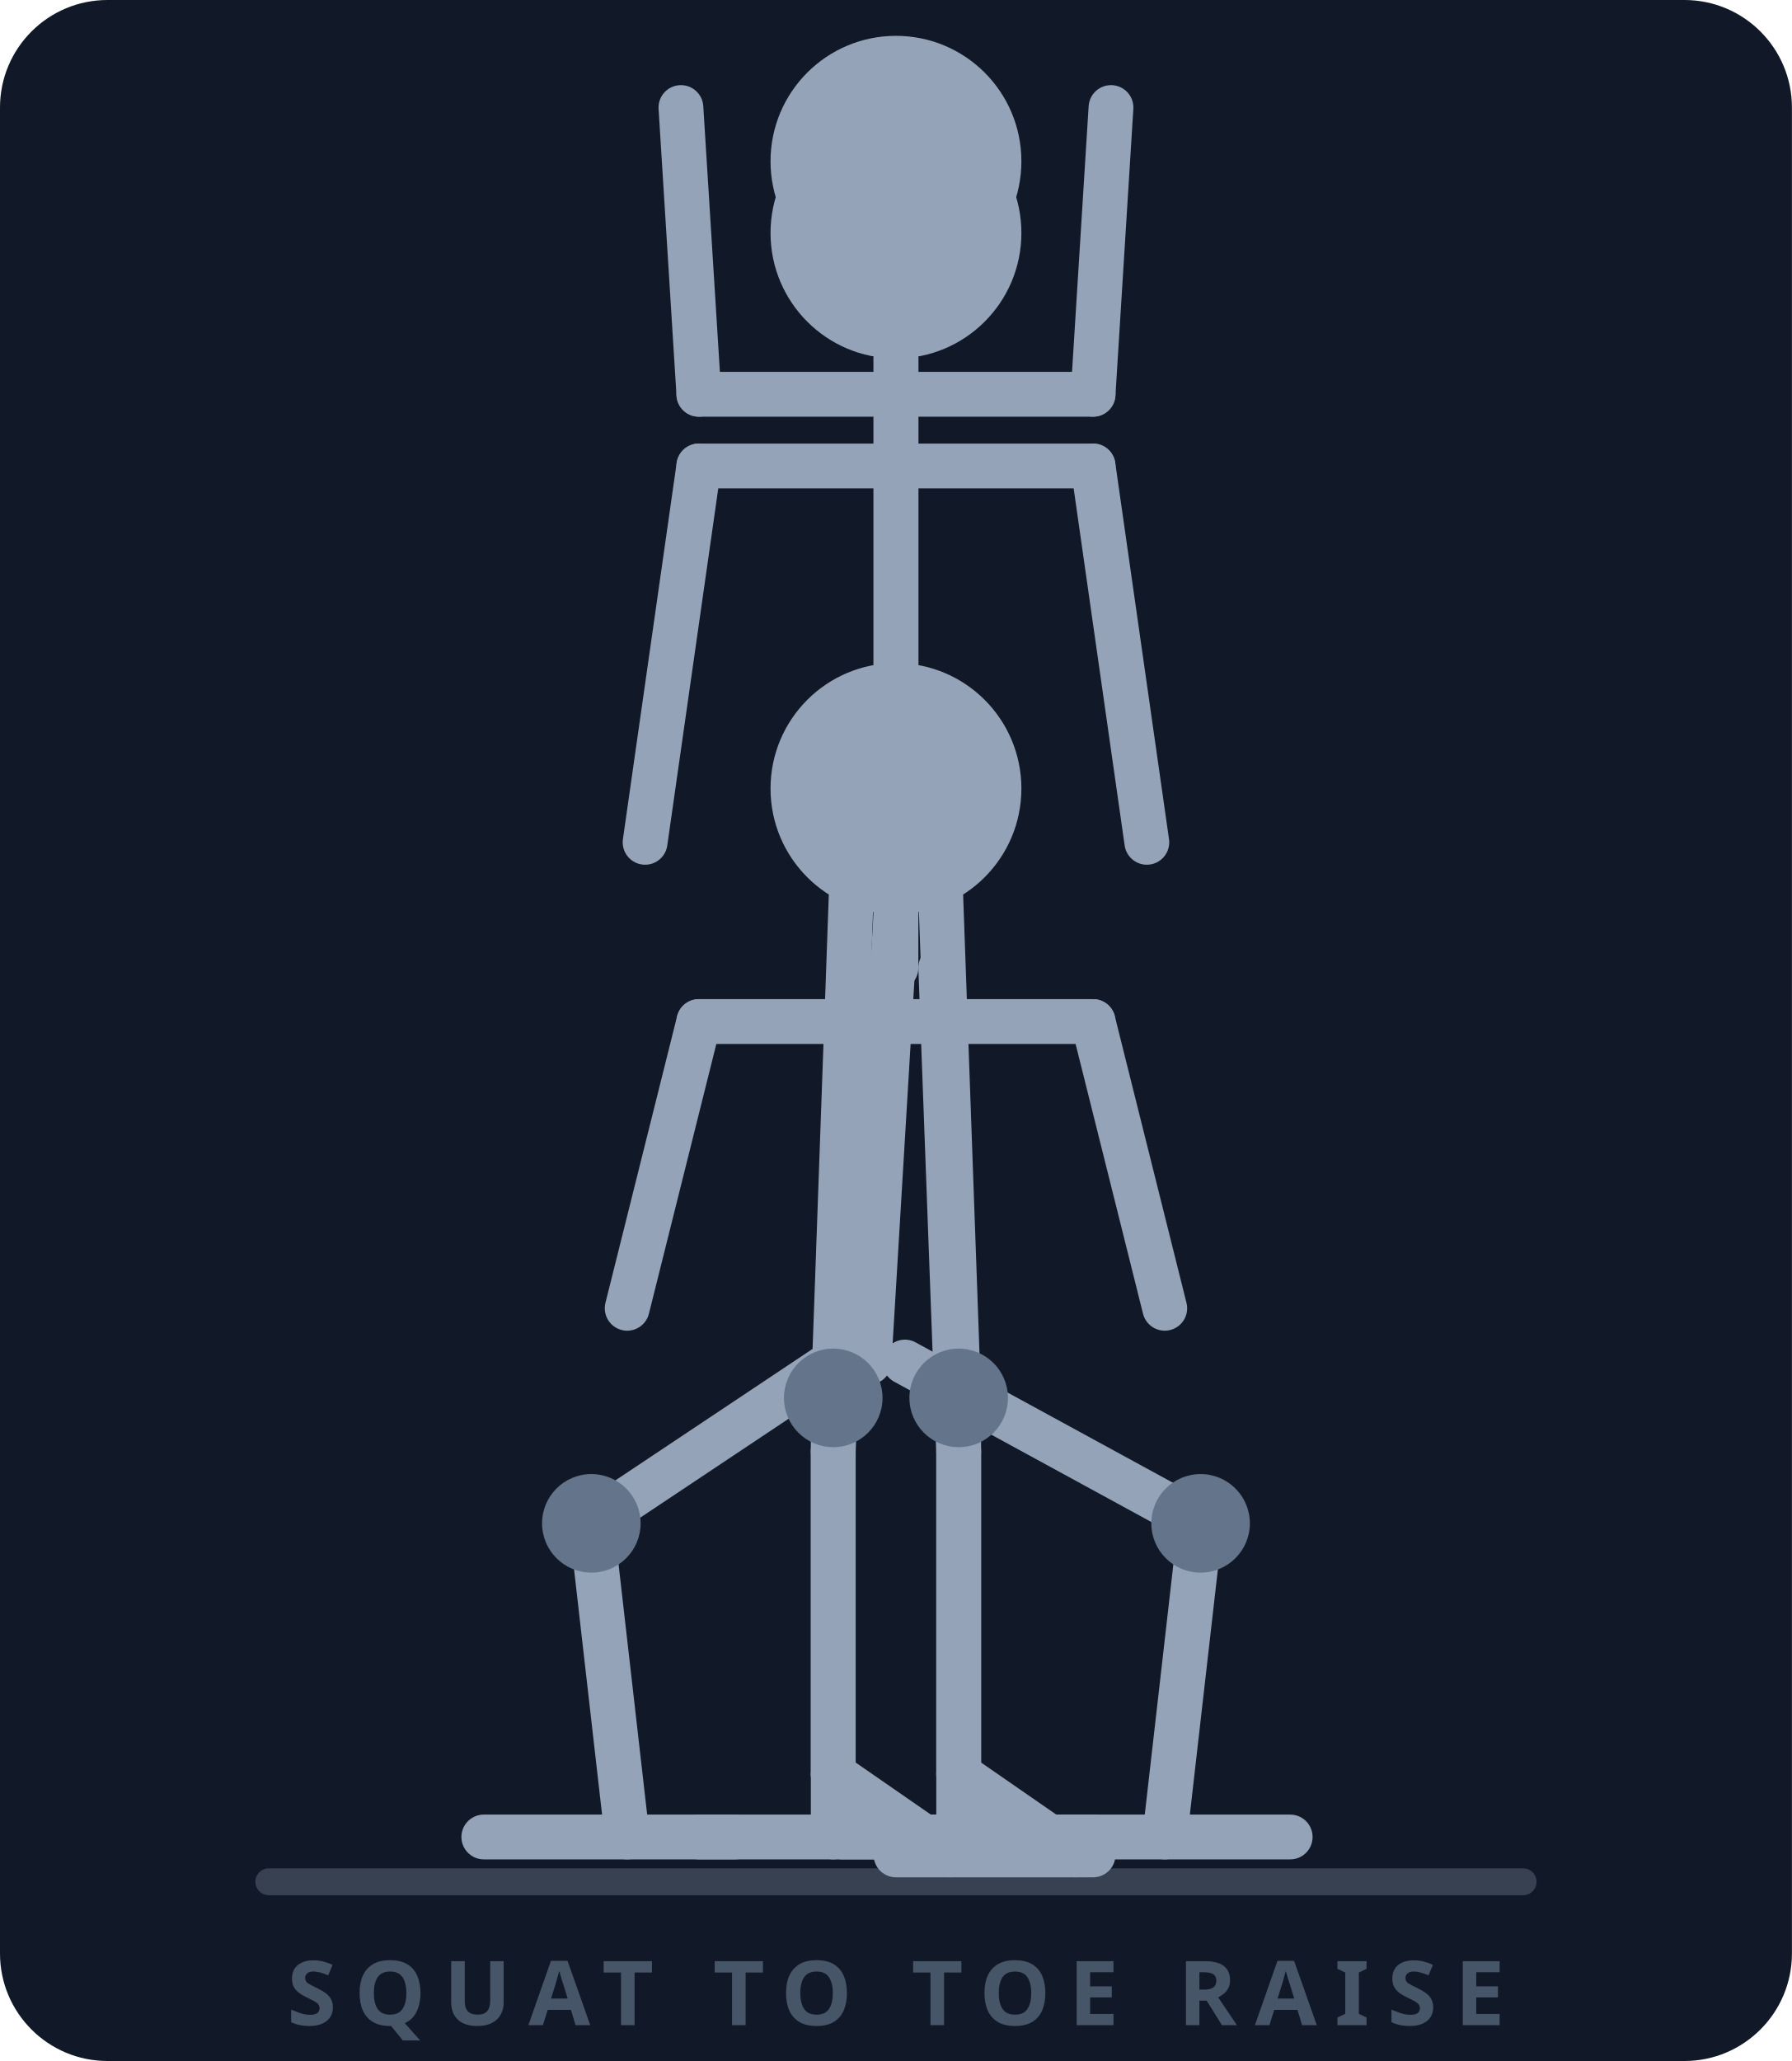
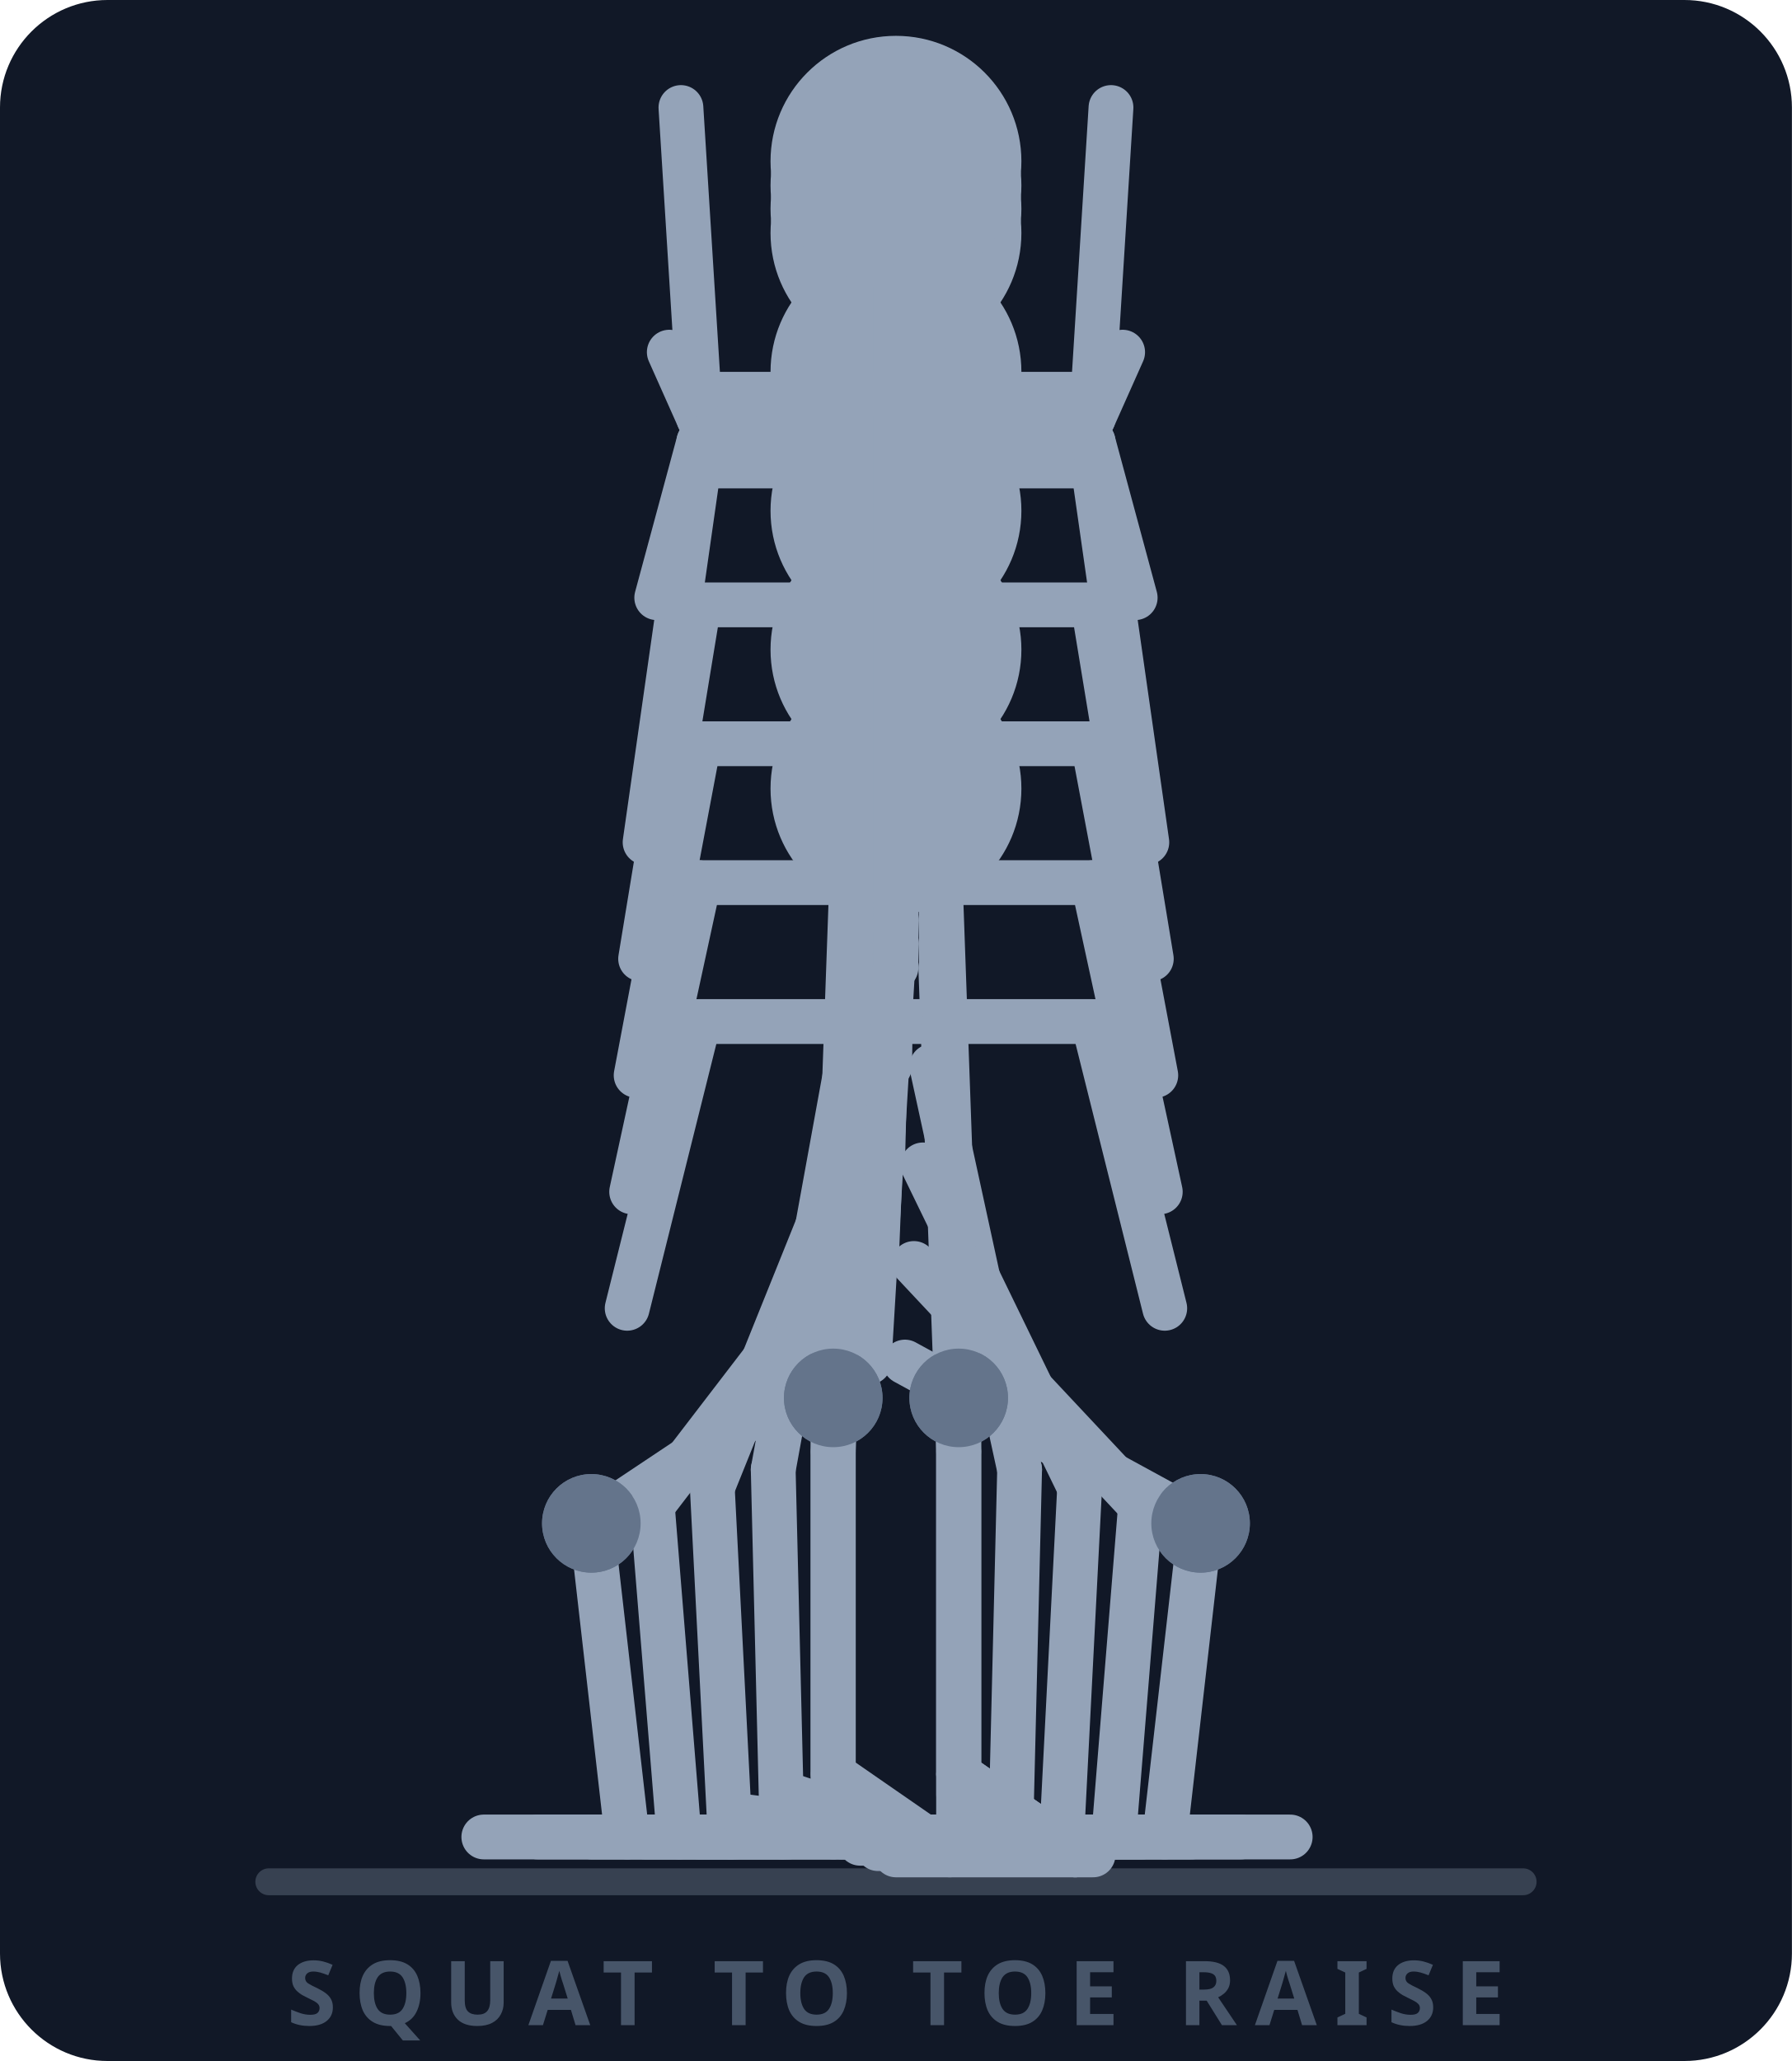
<svg xmlns="http://www.w3.org/2000/svg" viewBox="0 0 200 230">
  <style>
-     .f1{animation:sh1 4s linear infinite}.f2{animation:sh2 4s linear infinite}.f3{animation:sh3 4s linear infinite}
-     @keyframes sh1{0%,27%{opacity:1}33%,90%{opacity:0}100%{opacity:1}}
-     @keyframes sh2{0%,33%{opacity:0}40%,60%{opacity:1}66%,100%{opacity:0}}
-     @keyframes sh3{0%,66%{opacity:0}72%,93%{opacity:1}100%{opacity:0}}
+     .f1{animation:sh1 8s linear infinite}.f2{animation:sh2 8s linear infinite}.f3{animation:sh3 8s linear infinite}.f4{animation:sh4 8s linear infinite}.f5{animation:sh5 8s linear infinite}.f6{animation:sh6 8s linear infinite}.f7{animation:sh7 8s linear infinite}.f8{animation:sh8 8s linear infinite}
+     @keyframes sh1{0%,10.2%{opacity:1}12.5%,100%{opacity:0}}
+     @keyframes sh2{0%,12.5%{opacity:0}14.8%,22.7%{opacity:1}25%,100%{opacity:0}}
+     @keyframes sh3{0%,25%{opacity:0}27.3%,35.2%{opacity:1}37.5%,100%{opacity:0}}
+     @keyframes sh4{0%,37.5%{opacity:0}39.8%,47.7%{opacity:1}50%,100%{opacity:0}}
+     @keyframes sh5{0%,50%{opacity:0}52.3%,60.2%{opacity:1}62.5%,100%{opacity:0}}
+     @keyframes sh6{0%,62.5%{opacity:0}64.8%,72.7%{opacity:1}75%,100%{opacity:0}}
+     @keyframes sh7{0%,75%{opacity:0}77.3%,85.2%{opacity:1}87.5%,100%{opacity:0}}
+     @keyframes sh8{0%,87.5%{opacity:0}89.8%,97.7%{opacity:1}100%{opacity:0}}
  </style>
  <rect width="200" height="230" fill="#111827" rx="12" />
  <line x1="30" y1="210" x2="170" y2="210" stroke="#374151" stroke-width="3" stroke-linecap="round" />
  <text x="100" y="226" text-anchor="middle" font-family="ui-sans-serif,system-ui,sans-serif" font-size="10" font-weight="700" fill="#475569" letter-spacing="2">SQUAT TO TOE RAISE</text>
  <g class="f1">
    <circle cx="100" cy="88" r="14" fill="#94a3b8" />
    <g stroke="#94a3b8" stroke-width="5" stroke-linecap="round" stroke-linejoin="round" fill="none">
      <line x1="100" y1="102" x2="97" y2="152" />
      <line x1="78" y1="114" x2="122" y2="114" />
      <line x1="78" y1="114" x2="70" y2="146" />
      <line x1="122" y1="114" x2="130" y2="146" />
      <line x1="93" y1="152" x2="66" y2="170" />
      <line x1="66" y1="170" x2="70" y2="205" />
      <line x1="101" y1="152" x2="134" y2="170" />
      <line x1="134" y1="170" x2="130" y2="205" />
      <line x1="54" y1="205" x2="82" y2="205" />
      <line x1="118" y1="205" x2="144" y2="205" />
    </g>
    <circle cx="66" cy="170" r="5.5" fill="#64748b" />
    <circle cx="134" cy="170" r="5.5" fill="#64748b" />
  </g>
  <g class="f2">
+     <circle cx="100" cy="72.5" r="14" fill="#94a3b8" />
+     <g stroke="#94a3b8" stroke-width="5" stroke-linecap="round" stroke-linejoin="round" fill="none">
+       <line x1="100" y1="86.5" x2="97.8" y2="141" />
+       <line x1="78" y1="98.5" x2="122" y2="98.5" />
+       <line x1="78" y1="98.5" x2="70.5" y2="133" />
+       <line x1="122" y1="98.5" x2="129.5" y2="133" />
+       <line x1="93.5" y1="141" x2="72.8" y2="168" />
+       <line x1="72.8" y1="168" x2="75.8" y2="205" />
+       <line x1="102" y1="141" x2="127.3" y2="168" />
+       <line x1="127.3" y1="168" x2="124.3" y2="205" />
+       <line x1="60" y1="205" x2="88" y2="205" />
+       <line x1="112" y1="205" x2="138.5" y2="205" />
+     </g>
+     <circle cx="66" cy="170" r="5.5" fill="#64748b" />
+     <circle cx="134" cy="170" r="5.5" fill="#64748b" />
+   </g>
+   <g class="f3">
+     <circle cx="100" cy="57" r="14" fill="#94a3b8" />
+     <g stroke="#94a3b8" stroke-width="5" stroke-linecap="round" stroke-linejoin="round" fill="none">
+       <line x1="100" y1="71" x2="98.5" y2="130" />
+       <line x1="78" y1="83" x2="122" y2="83" />
+       <line x1="78" y1="83" x2="71" y2="120" />
+       <line x1="122" y1="83" x2="129" y2="120" />
+       <line x1="94" y1="130" x2="79.5" y2="166" />
+       <line x1="79.5" y1="166" x2="81.5" y2="205" />
+       <line x1="103" y1="130" x2="120.5" y2="166" />
+       <line x1="120.5" y1="166" x2="118.5" y2="205" />
+       <line x1="66" y1="205" x2="94" y2="205" />
+       <line x1="106" y1="205" x2="133" y2="205" />
+     </g>
+   </g>
+   <g class="f4">
+     <circle cx="100" cy="41.5" r="14" fill="#94a3b8" />
+     <g stroke="#94a3b8" stroke-width="5" stroke-linecap="round" stroke-linejoin="round" fill="none">
+       <line x1="100" y1="55.5" x2="99.3" y2="119" />
+       <line x1="78" y1="67.5" x2="122" y2="67.5" />
+       <line x1="78" y1="67.5" x2="71.5" y2="107" />
+       <line x1="122" y1="67.5" x2="128.5" y2="107" />
+       <line x1="94.5" y1="119" x2="86.3" y2="164" />
+       <line x1="86.3" y1="164" x2="87.3" y2="205" />
+       <line x1="104" y1="119" x2="113.8" y2="164" />
+       <line x1="113.8" y1="164" x2="112.8" y2="205" />
+       <line x1="72" y1="205" x2="100" y2="205" />
+       <line x1="100" y1="205" x2="127.5" y2="205" />
+     </g>
+   </g>
+   <g class="f5">
    <circle cx="100" cy="26" r="14" fill="#94a3b8" />
    <g stroke="#94a3b8" stroke-width="5" stroke-linecap="round" stroke-linejoin="round" fill="none">
      <line x1="100" y1="40" x2="100" y2="108" />
      <line x1="78" y1="52" x2="122" y2="52" />
      <line x1="78" y1="52" x2="72" y2="94" />
      <line x1="122" y1="52" x2="128" y2="94" />
      <line x1="95" y1="108" x2="93" y2="162" />
      <line x1="93" y1="162" x2="93" y2="205" />
      <line x1="105" y1="108" x2="107" y2="162" />
      <line x1="107" y1="162" x2="107" y2="205" />
      <line x1="78" y1="205" x2="106" y2="205" />
      <line x1="94" y1="205" x2="122" y2="205" />
    </g>
  </g>
-   <g class="f3">
+   <g class="f6">
+     <circle cx="100" cy="23.3" r="14" fill="#94a3b8" />
+     <g stroke="#94a3b8" stroke-width="5" stroke-linecap="round" stroke-linejoin="round" fill="none">
+       <line x1="100" y1="37.3" x2="100" y2="105.3" />
+       <line x1="78" y1="49.3" x2="122" y2="49.3" />
+       <line x1="78" y1="49.3" x2="73.3" y2="66.7" />
+       <line x1="122" y1="49.3" x2="126.7" y2="66.7" />
+       <line x1="95" y1="105.3" x2="93" y2="160" />
+       <line x1="93" y1="160" x2="93" y2="202.7" />
+       <line x1="105" y1="105.3" x2="107" y2="160" />
+       <line x1="107" y1="160" x2="107" y2="202.7" />
+       <line x1="83" y1="202.7" x2="106" y2="205.7" />
+       <line x1="96" y1="205.7" x2="122" y2="205.7" />
+     </g>
+   </g>
+   <g class="f7">
+     <circle cx="100" cy="20.7" r="14" fill="#94a3b8" />
+     <g stroke="#94a3b8" stroke-width="5" stroke-linecap="round" stroke-linejoin="round" fill="none">
+       <line x1="100" y1="34.7" x2="100" y2="102.7" />
+       <line x1="78" y1="46.7" x2="122" y2="46.7" />
+       <line x1="78" y1="46.7" x2="74.7" y2="39.3" />
+       <line x1="122" y1="46.7" x2="125.3" y2="39.3" />
+       <line x1="95" y1="102.7" x2="93" y2="158" />
+       <line x1="93" y1="158" x2="93" y2="200.3" />
+       <line x1="105" y1="102.7" x2="107" y2="158" />
+       <line x1="107" y1="158" x2="107" y2="200.3" />
+       <line x1="88" y1="200.3" x2="106" y2="206.3" />
+       <line x1="107" y1="198" x2="120" y2="207" />
+       <line x1="98" y1="206.3" x2="122" y2="206.3" />
+     </g>
+     <circle cx="93" cy="156" r="5.5" fill="#64748b" />
+     <circle cx="107" cy="156" r="5.5" fill="#64748b" />
+   </g>
+   <g class="f8">
    <circle cx="100" cy="18" r="14" fill="#94a3b8" />
    <g stroke="#94a3b8" stroke-width="5" stroke-linecap="round" stroke-linejoin="round" fill="none">
      <line x1="100" y1="32" x2="100" y2="100" />
      <line x1="78" y1="44" x2="122" y2="44" />
      <line x1="78" y1="44" x2="76" y2="12" />
      <line x1="122" y1="44" x2="124" y2="12" />
      <line x1="95" y1="100" x2="93" y2="156" />
      <line x1="93" y1="156" x2="93" y2="198" />
      <line x1="105" y1="100" x2="107" y2="156" />
      <line x1="107" y1="156" x2="107" y2="198" />
      <line x1="93" y1="198" x2="106" y2="207" />
      <line x1="107" y1="198" x2="120" y2="207" />
      <line x1="100" y1="207" x2="122" y2="207" />
    </g>
    <circle cx="93" cy="156" r="5.5" fill="#64748b" />
    <circle cx="107" cy="156" r="5.5" fill="#64748b" />
  </g>
</svg>
